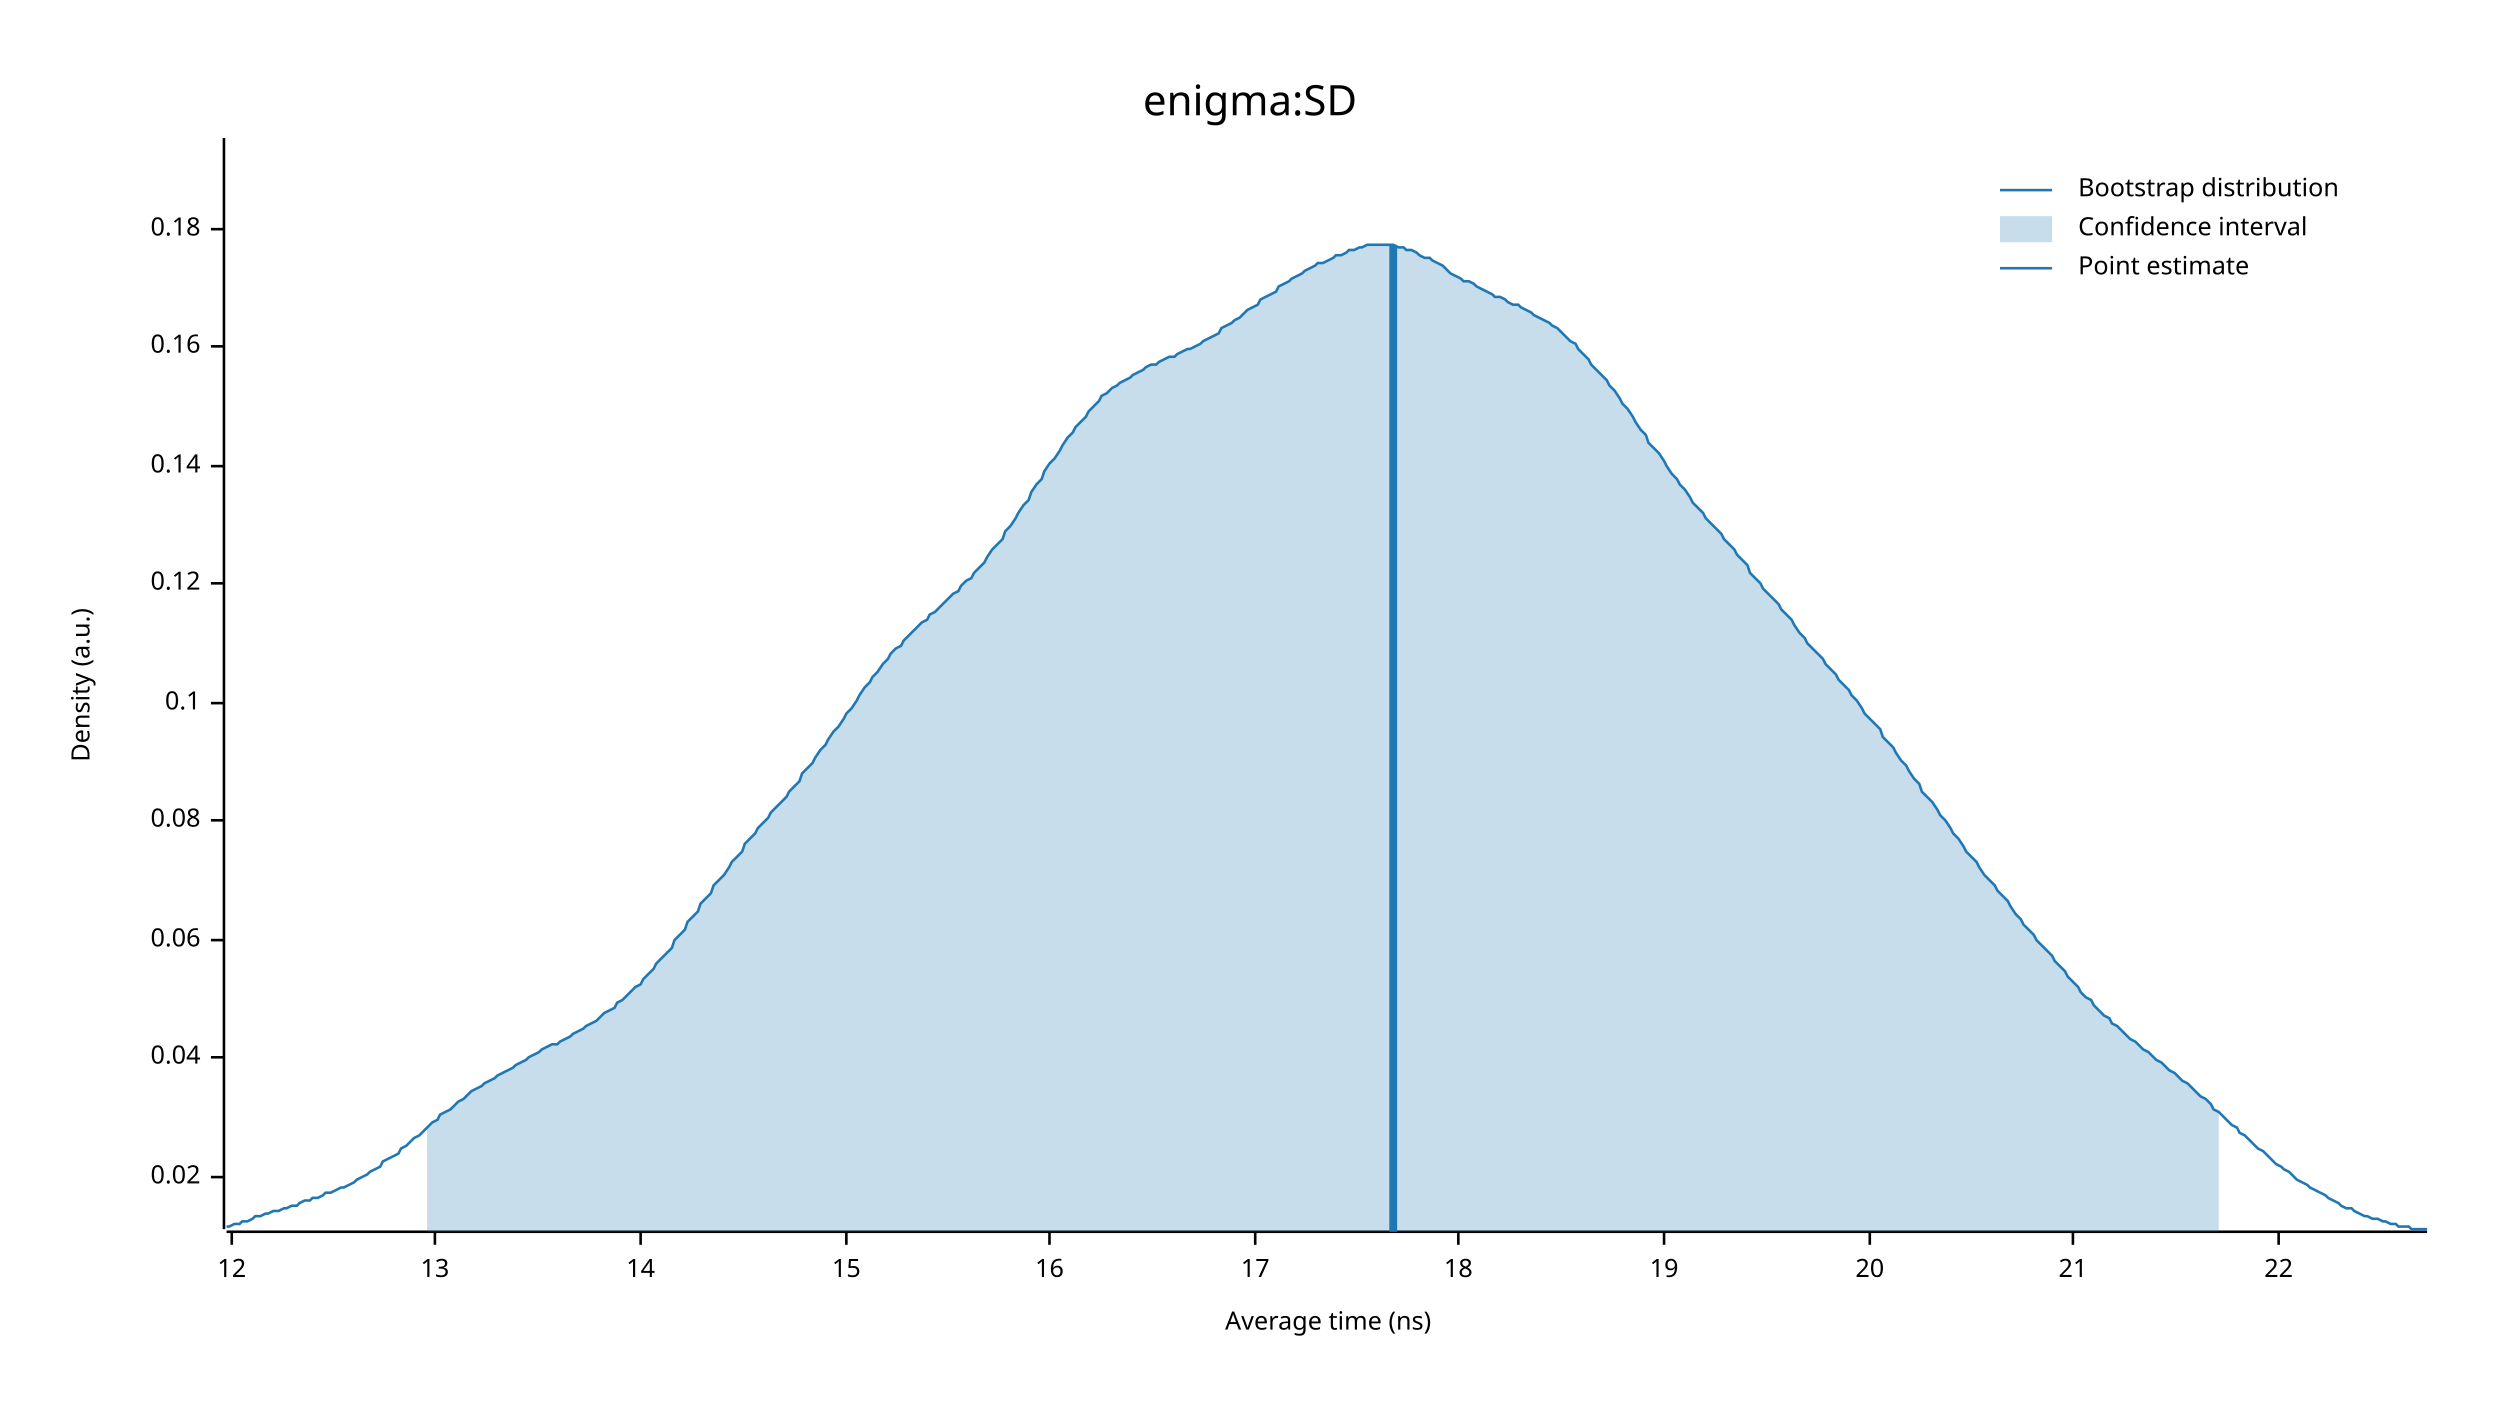
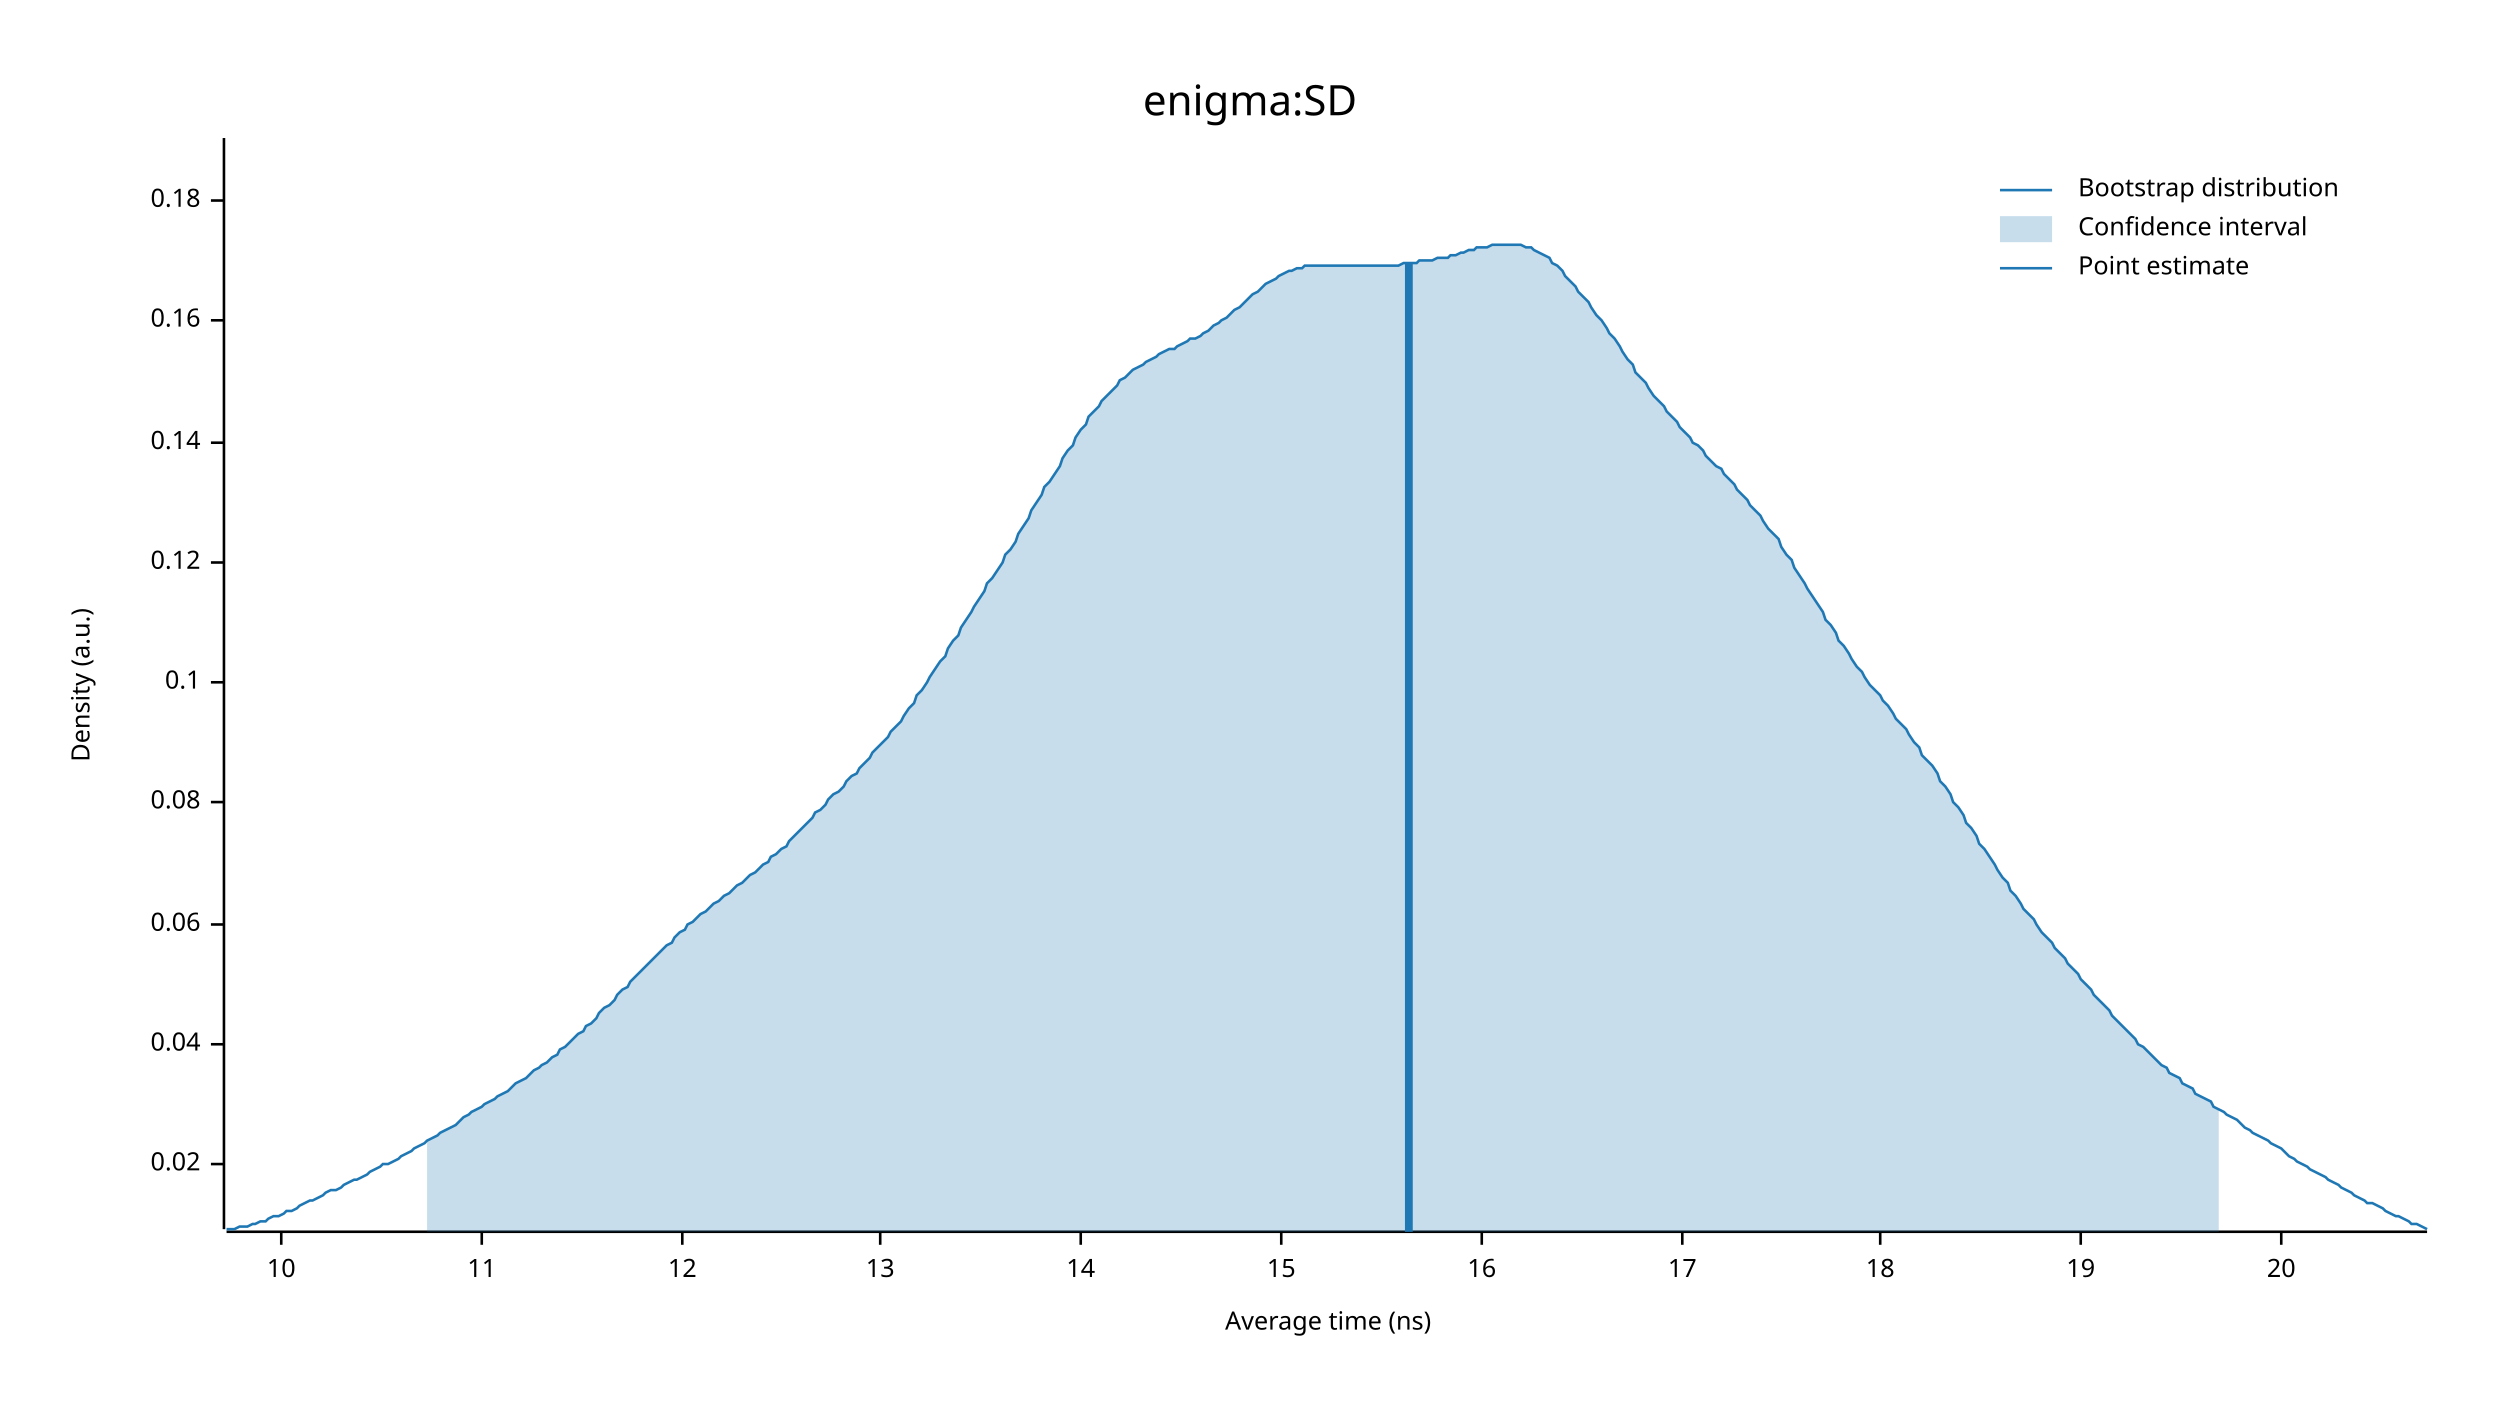
<svg xmlns="http://www.w3.org/2000/svg" width="960" height="540" viewBox="0 0 960 540">
  <text x="480" y="32" dy="0.76em" text-anchor="middle" font-family="sans-serif" font-size="16.129" opacity="1" fill="#000000">
enigma:SD
</text>
  <text x="27" y="263" dy="0.76em" text-anchor="middle" font-family="sans-serif" font-size="9.677" opacity="1" fill="#000000" transform="rotate(270, 27, 263)">
Density (a.u.)
</text>
  <text x="510" y="513" dy="-0.5ex" text-anchor="middle" font-family="sans-serif" font-size="9.677" opacity="1" fill="#000000">
Average time (ns)
</text>
  <polyline fill="none" opacity="1" stroke="#000000" stroke-width="1" points="86,53 86,472 " />
-   <text x="77" y="452" dy="0.5ex" text-anchor="end" font-family="sans-serif" font-size="9.677" opacity="1" fill="#000000">
+   <text x="77" y="447" dy="0.5ex" text-anchor="end" font-family="sans-serif" font-size="9.677" opacity="1" fill="#000000">
0.02
</text>
-   <polyline fill="none" opacity="1" stroke="#000000" stroke-width="1" points="81,452 86,452 " />
-   <text x="77" y="406" dy="0.5ex" text-anchor="end" font-family="sans-serif" font-size="9.677" opacity="1" fill="#000000">
+   <polyline fill="none" opacity="1" stroke="#000000" stroke-width="1" points="81,447 86,447 " />
+   <text x="77" y="401" dy="0.5ex" text-anchor="end" font-family="sans-serif" font-size="9.677" opacity="1" fill="#000000">
0.04
</text>
-   <polyline fill="none" opacity="1" stroke="#000000" stroke-width="1" points="81,406 86,406 " />
-   <text x="77" y="361" dy="0.5ex" text-anchor="end" font-family="sans-serif" font-size="9.677" opacity="1" fill="#000000">
+   <polyline fill="none" opacity="1" stroke="#000000" stroke-width="1" points="81,401 86,401 " />
+   <text x="77" y="355" dy="0.5ex" text-anchor="end" font-family="sans-serif" font-size="9.677" opacity="1" fill="#000000">
0.06
</text>
-   <polyline fill="none" opacity="1" stroke="#000000" stroke-width="1" points="81,361 86,361 " />
-   <text x="77" y="315" dy="0.5ex" text-anchor="end" font-family="sans-serif" font-size="9.677" opacity="1" fill="#000000">
+   <polyline fill="none" opacity="1" stroke="#000000" stroke-width="1" points="81,355 86,355 " />
+   <text x="77" y="308" dy="0.5ex" text-anchor="end" font-family="sans-serif" font-size="9.677" opacity="1" fill="#000000">
0.08
</text>
-   <polyline fill="none" opacity="1" stroke="#000000" stroke-width="1" points="81,315 86,315 " />
-   <text x="77" y="270" dy="0.5ex" text-anchor="end" font-family="sans-serif" font-size="9.677" opacity="1" fill="#000000">
+   <polyline fill="none" opacity="1" stroke="#000000" stroke-width="1" points="81,308 86,308 " />
+   <text x="77" y="262" dy="0.5ex" text-anchor="end" font-family="sans-serif" font-size="9.677" opacity="1" fill="#000000">
0.1
</text>
-   <polyline fill="none" opacity="1" stroke="#000000" stroke-width="1" points="81,270 86,270 " />
-   <text x="77" y="224" dy="0.5ex" text-anchor="end" font-family="sans-serif" font-size="9.677" opacity="1" fill="#000000">
+   <polyline fill="none" opacity="1" stroke="#000000" stroke-width="1" points="81,262 86,262 " />
+   <text x="77" y="216" dy="0.5ex" text-anchor="end" font-family="sans-serif" font-size="9.677" opacity="1" fill="#000000">
0.12
</text>
-   <polyline fill="none" opacity="1" stroke="#000000" stroke-width="1" points="81,224 86,224 " />
-   <text x="77" y="179" dy="0.5ex" text-anchor="end" font-family="sans-serif" font-size="9.677" opacity="1" fill="#000000">
+   <polyline fill="none" opacity="1" stroke="#000000" stroke-width="1" points="81,216 86,216 " />
+   <text x="77" y="170" dy="0.5ex" text-anchor="end" font-family="sans-serif" font-size="9.677" opacity="1" fill="#000000">
0.14
</text>
-   <polyline fill="none" opacity="1" stroke="#000000" stroke-width="1" points="81,179 86,179 " />
-   <text x="77" y="133" dy="0.5ex" text-anchor="end" font-family="sans-serif" font-size="9.677" opacity="1" fill="#000000">
+   <polyline fill="none" opacity="1" stroke="#000000" stroke-width="1" points="81,170 86,170 " />
+   <text x="77" y="123" dy="0.5ex" text-anchor="end" font-family="sans-serif" font-size="9.677" opacity="1" fill="#000000">
0.16
</text>
-   <polyline fill="none" opacity="1" stroke="#000000" stroke-width="1" points="81,133 86,133 " />
-   <text x="77" y="88" dy="0.5ex" text-anchor="end" font-family="sans-serif" font-size="9.677" opacity="1" fill="#000000">
+   <polyline fill="none" opacity="1" stroke="#000000" stroke-width="1" points="81,123 86,123 " />
+   <text x="77" y="77" dy="0.5ex" text-anchor="end" font-family="sans-serif" font-size="9.677" opacity="1" fill="#000000">
0.18
</text>
-   <polyline fill="none" opacity="1" stroke="#000000" stroke-width="1" points="81,88 86,88 " />
+   <polyline fill="none" opacity="1" stroke="#000000" stroke-width="1" points="81,77 86,77 " />
  <polyline fill="none" opacity="1" stroke="#000000" stroke-width="1" points="87,473 932,473 " />
-   <text x="89" y="483" dy="0.76em" text-anchor="middle" font-family="sans-serif" font-size="9.677" opacity="1" fill="#000000">
+   <text x="108" y="483" dy="0.76em" text-anchor="middle" font-family="sans-serif" font-size="9.677" opacity="1" fill="#000000">
+ 10
+ </text>
+   <polyline fill="none" opacity="1" stroke="#000000" stroke-width="1" points="108,473 108,478 " />
+   <text x="185" y="483" dy="0.76em" text-anchor="middle" font-family="sans-serif" font-size="9.677" opacity="1" fill="#000000">
+ 11
+ </text>
+   <polyline fill="none" opacity="1" stroke="#000000" stroke-width="1" points="185,473 185,478 " />
+   <text x="262" y="483" dy="0.76em" text-anchor="middle" font-family="sans-serif" font-size="9.677" opacity="1" fill="#000000">
12
</text>
-   <polyline fill="none" opacity="1" stroke="#000000" stroke-width="1" points="89,473 89,478 " />
-   <text x="167" y="483" dy="0.76em" text-anchor="middle" font-family="sans-serif" font-size="9.677" opacity="1" fill="#000000">
+   <polyline fill="none" opacity="1" stroke="#000000" stroke-width="1" points="262,473 262,478 " />
+   <text x="338" y="483" dy="0.76em" text-anchor="middle" font-family="sans-serif" font-size="9.677" opacity="1" fill="#000000">
13
</text>
-   <polyline fill="none" opacity="1" stroke="#000000" stroke-width="1" points="167,473 167,478 " />
-   <text x="246" y="483" dy="0.76em" text-anchor="middle" font-family="sans-serif" font-size="9.677" opacity="1" fill="#000000">
+   <polyline fill="none" opacity="1" stroke="#000000" stroke-width="1" points="338,473 338,478 " />
+   <text x="415" y="483" dy="0.76em" text-anchor="middle" font-family="sans-serif" font-size="9.677" opacity="1" fill="#000000">
14
</text>
-   <polyline fill="none" opacity="1" stroke="#000000" stroke-width="1" points="246,473 246,478 " />
-   <text x="325" y="483" dy="0.76em" text-anchor="middle" font-family="sans-serif" font-size="9.677" opacity="1" fill="#000000">
+   <polyline fill="none" opacity="1" stroke="#000000" stroke-width="1" points="415,473 415,478 " />
+   <text x="492" y="483" dy="0.76em" text-anchor="middle" font-family="sans-serif" font-size="9.677" opacity="1" fill="#000000">
15
</text>
-   <polyline fill="none" opacity="1" stroke="#000000" stroke-width="1" points="325,473 325,478 " />
-   <text x="403" y="483" dy="0.76em" text-anchor="middle" font-family="sans-serif" font-size="9.677" opacity="1" fill="#000000">
+   <polyline fill="none" opacity="1" stroke="#000000" stroke-width="1" points="492,473 492,478 " />
+   <text x="569" y="483" dy="0.76em" text-anchor="middle" font-family="sans-serif" font-size="9.677" opacity="1" fill="#000000">
16
</text>
-   <polyline fill="none" opacity="1" stroke="#000000" stroke-width="1" points="403,473 403,478 " />
-   <text x="482" y="483" dy="0.76em" text-anchor="middle" font-family="sans-serif" font-size="9.677" opacity="1" fill="#000000">
+   <polyline fill="none" opacity="1" stroke="#000000" stroke-width="1" points="569,473 569,478 " />
+   <text x="646" y="483" dy="0.76em" text-anchor="middle" font-family="sans-serif" font-size="9.677" opacity="1" fill="#000000">
17
</text>
-   <polyline fill="none" opacity="1" stroke="#000000" stroke-width="1" points="482,473 482,478 " />
-   <text x="560" y="483" dy="0.76em" text-anchor="middle" font-family="sans-serif" font-size="9.677" opacity="1" fill="#000000">
+   <polyline fill="none" opacity="1" stroke="#000000" stroke-width="1" points="646,473 646,478 " />
+   <text x="722" y="483" dy="0.76em" text-anchor="middle" font-family="sans-serif" font-size="9.677" opacity="1" fill="#000000">
18
</text>
-   <polyline fill="none" opacity="1" stroke="#000000" stroke-width="1" points="560,473 560,478 " />
-   <text x="639" y="483" dy="0.76em" text-anchor="middle" font-family="sans-serif" font-size="9.677" opacity="1" fill="#000000">
+   <polyline fill="none" opacity="1" stroke="#000000" stroke-width="1" points="722,473 722,478 " />
+   <text x="799" y="483" dy="0.76em" text-anchor="middle" font-family="sans-serif" font-size="9.677" opacity="1" fill="#000000">
19
</text>
-   <polyline fill="none" opacity="1" stroke="#000000" stroke-width="1" points="639,473 639,478 " />
-   <text x="718" y="483" dy="0.76em" text-anchor="middle" font-family="sans-serif" font-size="9.677" opacity="1" fill="#000000">
+   <polyline fill="none" opacity="1" stroke="#000000" stroke-width="1" points="799,473 799,478 " />
+   <text x="876" y="483" dy="0.76em" text-anchor="middle" font-family="sans-serif" font-size="9.677" opacity="1" fill="#000000">
20
</text>
-   <polyline fill="none" opacity="1" stroke="#000000" stroke-width="1" points="718,473 718,478 " />
-   <text x="796" y="483" dy="0.76em" text-anchor="middle" font-family="sans-serif" font-size="9.677" opacity="1" fill="#000000">
- 21
- </text>
-   <polyline fill="none" opacity="1" stroke="#000000" stroke-width="1" points="796,473 796,478 " />
-   <text x="875" y="483" dy="0.76em" text-anchor="middle" font-family="sans-serif" font-size="9.677" opacity="1" fill="#000000">
- 22
- </text>
-   <polyline fill="none" opacity="1" stroke="#000000" stroke-width="1" points="875,473 875,478 " />
-   <polyline fill="none" opacity="1" stroke="#1F78B4" stroke-width="1" points="87,471 88,471 90,470 92,470 93,469 95,469 97,468 98,467 100,467 102,466 103,466 105,465 107,465 109,464 110,464 112,463 114,463 115,462 117,461 119,461 120,460 122,460 124,459 125,458 127,458 129,457 131,456 132,456 134,455 136,454 137,453 139,452 141,451 142,450 144,449 146,448 147,446 149,445 151,444 153,443 154,441 156,440 158,438 159,437 161,436 163,434 164,433 166,431 168,430 169,428 171,427 173,426 175,424 176,423 178,422 180,420 181,419 183,418 185,417 186,416 188,415 190,414 191,413 193,412 195,411 197,410 198,409 200,408 202,407 203,406 205,405 207,404 208,403 210,402 212,401 214,401 215,400 217,399 219,398 220,397 222,396 224,395 225,394 227,393 229,392 230,391 232,389 234,388 236,387 237,385 239,384 241,382 242,381 244,379 246,378 247,376 249,374 251,372 252,370 254,368 256,366 258,364 259,361 261,359 263,357 264,354 266,352 268,350 269,347 271,345 273,343 274,340 276,338 278,336 280,333 281,331 283,329 285,327 286,324 288,322 290,320 291,318 293,316 295,314 296,312 298,310 300,308 302,306 303,304 305,302 307,300 308,297 310,295 312,293 313,291 315,288 317,286 318,284 320,281 322,279 324,276 325,274 327,272 329,269 330,267 332,264 334,262 335,260 337,258 339,255 341,253 342,251 344,249 346,248 347,246 349,244 351,242 352,241 354,239 356,238 357,236 359,235 361,233 363,231 364,230 366,228 368,227 369,225 371,223 373,222 374,220 376,218 378,216 379,214 381,211 383,209 385,207 386,204 388,202 390,199 391,197 393,194 395,192 396,189 398,186 400,184 401,181 403,178 405,176 407,173 408,171 410,168 412,166 413,164 415,162 417,160 418,158 420,156 422,154 423,152 425,151 427,149 429,148 430,147 432,146 434,145 435,144 437,143 439,142 440,141 442,140 444,140 445,139 447,138 449,137 451,137 452,136 454,135 456,134 457,134 459,133 461,132 462,131 464,130 466,129 468,128 469,126 471,125 473,124 474,123 476,122 478,120 479,119 481,118 483,117 484,115 486,114 488,113 490,112 491,110 493,109 495,108 496,107 498,106 500,105 501,104 503,103 505,102 506,101 508,101 510,100 512,99 513,98 515,98 517,97 518,96 520,96 522,95 523,95 525,94 527,94 528,94 530,94 532,94 534,94 535,94 537,95 539,95 540,96 542,96 544,97 545,98 547,99 549,99 550,100 552,101 554,102 556,104 557,105 559,106 561,107 562,108 564,108 566,109 567,110 569,111 571,112 573,113 574,114 576,114 578,115 579,116 581,117 583,117 584,118 586,119 588,120 589,121 591,122 593,123 595,124 596,125 598,126 600,128 601,129 603,131 605,132 606,134 608,136 610,138 611,140 613,142 615,144 617,146 618,148 620,150 622,153 623,155 625,157 627,160 628,162 630,165 632,167 633,170 635,172 637,174 639,177 640,179 642,182 644,184 645,186 647,188 649,191 650,193 652,195 654,197 655,199 657,201 659,203 661,205 662,207 664,209 666,211 667,213 669,215 671,217 672,220 674,222 676,224 677,226 679,228 681,230 683,232 684,234 686,236 688,238 689,240 691,243 693,245 694,247 696,249 698,251 700,253 701,255 703,257 705,259 706,261 708,263 710,265 711,267 713,269 715,272 716,274 718,276 720,278 722,280 723,283 725,285 727,287 728,289 730,292 732,294 733,296 735,299 737,301 738,304 740,306 742,308 744,311 745,313 747,315 749,318 750,320 752,322 754,325 755,327 757,329 759,331 760,333 762,336 764,338 766,340 767,342 769,344 771,346 772,348 774,351 776,353 777,355 779,357 781,359 782,361 784,363 786,365 788,367 789,369 791,371 793,373 794,375 796,377 798,379 799,381 801,383 803,384 804,386 806,388 808,390 810,391 811,393 813,394 815,396 816,397 818,399 820,400 821,401 823,403 825,404 827,406 828,407 830,408 832,410 833,411 835,412 837,414 838,415 840,416 842,418 843,419 845,421 847,422 849,424 850,426 852,427 854,429 855,430 857,432 859,433 860,435 862,436 864,438 865,439 867,441 869,442 871,444 872,445 874,447 876,448 877,449 879,450 881,452 882,453 884,454 886,455 887,456 889,457 891,458 893,459 894,460 896,461 898,462 899,463 901,464 903,464 904,465 906,466 908,467 909,467 911,468 913,468 915,469 916,469 918,470 920,470 921,471 923,471 925,471 926,472 928,472 930,472 932,472 " />
-   <polygon opacity="0.25" fill="#1F78B4" points="164,433 166,431 168,430 169,428 171,427 173,426 175,424 176,423 178,422 180,420 181,419 183,418 185,417 186,416 188,415 190,414 191,413 193,412 195,411 197,410 198,409 200,408 202,407 203,406 205,405 207,404 208,403 210,402 212,401 214,401 215,400 217,399 219,398 220,397 222,396 224,395 225,394 227,393 229,392 230,391 232,389 234,388 236,387 237,385 239,384 241,382 242,381 244,379 246,378 247,376 249,374 251,372 252,370 254,368 256,366 258,364 259,361 261,359 263,357 264,354 266,352 268,350 269,347 271,345 273,343 274,340 276,338 278,336 280,333 281,331 283,329 285,327 286,324 288,322 290,320 291,318 293,316 295,314 296,312 298,310 300,308 302,306 303,304 305,302 307,300 308,297 310,295 312,293 313,291 315,288 317,286 318,284 320,281 322,279 324,276 325,274 327,272 329,269 330,267 332,264 334,262 335,260 337,258 339,255 341,253 342,251 344,249 346,248 347,246 349,244 351,242 352,241 354,239 356,238 357,236 359,235 361,233 363,231 364,230 366,228 368,227 369,225 371,223 373,222 374,220 376,218 378,216 379,214 381,211 383,209 385,207 386,204 388,202 390,199 391,197 393,194 395,192 396,189 398,186 400,184 401,181 403,178 405,176 407,173 408,171 410,168 412,166 413,164 415,162 417,160 418,158 420,156 422,154 423,152 425,151 427,149 429,148 430,147 432,146 434,145 435,144 437,143 439,142 440,141 442,140 444,140 445,139 447,138 449,137 451,137 452,136 454,135 456,134 457,134 459,133 461,132 462,131 464,130 466,129 468,128 469,126 471,125 473,124 474,123 476,122 478,120 479,119 481,118 483,117 484,115 486,114 488,113 490,112 491,110 493,109 495,108 496,107 498,106 500,105 501,104 503,103 505,102 506,101 508,101 510,100 512,99 513,98 515,98 517,97 518,96 520,96 522,95 523,95 525,94 527,94 528,94 530,94 532,94 534,94 535,94 537,95 539,95 540,96 542,96 544,97 545,98 547,99 549,99 550,100 552,101 554,102 556,104 557,105 559,106 561,107 562,108 564,108 566,109 567,110 569,111 571,112 573,113 574,114 576,114 578,115 579,116 581,117 583,117 584,118 586,119 588,120 589,121 591,122 593,123 595,124 596,125 598,126 600,128 601,129 603,131 605,132 606,134 608,136 610,138 611,140 613,142 615,144 617,146 618,148 620,150 622,153 623,155 625,157 627,160 628,162 630,165 632,167 633,170 635,172 637,174 639,177 640,179 642,182 644,184 645,186 647,188 649,191 650,193 652,195 654,197 655,199 657,201 659,203 661,205 662,207 664,209 666,211 667,213 669,215 671,217 672,220 674,222 676,224 677,226 679,228 681,230 683,232 684,234 686,236 688,238 689,240 691,243 693,245 694,247 696,249 698,251 700,253 701,255 703,257 705,259 706,261 708,263 710,265 711,267 713,269 715,272 716,274 718,276 720,278 722,280 723,283 725,285 727,287 728,289 730,292 732,294 733,296 735,299 737,301 738,304 740,306 742,308 744,311 745,313 747,315 749,318 750,320 752,322 754,325 755,327 757,329 759,331 760,333 762,336 764,338 766,340 767,342 769,344 771,346 772,348 774,351 776,353 777,355 779,357 781,359 782,361 784,363 786,365 788,367 789,369 791,371 793,373 794,375 796,377 798,379 799,381 801,383 803,384 804,386 806,388 808,390 810,391 811,393 813,394 815,396 816,397 818,399 820,400 821,401 823,403 825,404 827,406 828,407 830,408 832,410 833,411 835,412 837,414 838,415 840,416 842,418 843,419 845,421 847,422 849,424 850,426 852,427 852,473 164,473 " />
-   <polyline fill="none" opacity="1" stroke="#1F78B4" stroke-width="3" points="535,473 535,94 " />
+   <polyline fill="none" opacity="1" stroke="#000000" stroke-width="1" points="876,473 876,478 " />
+   <polyline fill="none" opacity="1" stroke="#1F78B4" stroke-width="1" points="87,472 88,472 90,472 92,471 93,471 95,471 97,470 98,470 100,469 102,469 103,468 105,467 107,467 109,466 110,465 112,465 114,464 115,463 117,462 119,461 120,461 122,460 124,459 125,458 127,457 129,457 131,456 132,455 134,454 136,453 137,453 139,452 141,451 142,450 144,449 146,448 147,447 149,447 151,446 153,445 154,444 156,443 158,442 159,441 161,440 163,439 164,438 166,437 168,436 169,435 171,434 173,433 175,432 176,431 178,429 180,428 181,427 183,426 185,425 186,424 188,423 190,422 191,421 193,420 195,419 197,417 198,416 200,415 202,414 203,413 205,411 207,410 208,409 210,408 212,406 214,405 215,403 217,402 219,400 220,399 222,397 224,396 225,394 227,393 229,391 230,389 232,387 234,386 236,384 237,382 239,380 241,379 242,377 244,375 246,373 247,372 249,370 251,368 252,367 254,365 256,363 258,362 259,360 261,358 263,357 264,355 266,354 268,352 269,351 271,350 273,348 274,347 276,346 278,344 280,343 281,342 283,340 285,339 286,338 288,336 290,335 291,334 293,332 295,331 296,329 298,328 300,326 302,325 303,323 305,321 307,319 308,318 310,316 312,314 313,312 315,311 317,309 318,307 320,305 322,304 324,302 325,300 327,298 329,297 330,295 332,293 334,291 335,289 337,287 339,285 341,283 342,281 344,279 346,277 347,275 349,272 351,270 352,267 354,265 356,262 357,260 359,257 361,254 363,252 364,249 366,246 368,244 369,241 371,238 373,235 374,233 376,230 378,227 379,224 381,222 383,219 385,216 386,213 388,211 390,208 391,205 393,202 395,199 396,196 398,193 400,190 401,187 403,185 405,182 407,179 408,176 410,173 412,171 413,168 415,165 417,163 418,160 420,158 422,156 423,154 425,152 427,150 429,148 430,146 432,145 434,143 435,142 437,141 439,140 440,139 442,138 444,137 445,136 447,135 449,134 451,134 452,133 454,132 456,131 457,130 459,130 461,129 462,128 464,127 466,125 468,124 469,123 471,122 473,120 474,119 476,118 478,116 479,115 481,113 483,112 484,111 486,109 488,108 490,107 491,106 493,105 495,104 496,104 498,103 500,103 501,102 503,102 505,102 506,102 508,102 510,102 512,102 513,102 515,102 517,102 518,102 520,102 522,102 523,102 525,102 527,102 528,102 530,102 532,102 534,102 535,102 537,102 539,101 540,101 542,101 544,101 545,100 547,100 549,100 550,100 552,99 554,99 556,99 557,98 559,98 561,97 562,97 564,96 566,96 567,95 569,95 571,95 573,94 574,94 576,94 578,94 579,94 581,94 583,94 584,94 586,95 588,95 589,96 591,97 593,98 595,99 596,101 598,102 600,104 601,106 603,108 605,110 606,112 608,114 610,116 611,118 613,121 615,123 617,126 618,128 620,130 622,133 623,135 625,138 627,140 628,143 630,145 632,147 633,149 635,152 637,154 639,156 640,158 642,160 644,162 645,164 647,166 649,168 650,170 652,171 654,173 655,175 657,177 659,179 661,180 662,182 664,184 666,186 667,188 669,190 671,192 672,194 674,196 676,198 677,200 679,203 681,205 683,207 684,210 686,213 688,215 689,218 691,221 693,224 694,226 696,229 698,232 700,235 701,238 703,240 705,243 706,246 708,248 710,251 711,253 713,256 715,258 716,260 718,263 720,265 722,267 723,269 725,271 727,274 728,276 730,278 732,280 733,282 735,285 737,287 738,290 740,292 742,294 744,297 745,300 747,302 749,305 750,308 752,310 754,313 755,316 757,318 759,321 760,324 762,326 764,329 766,332 767,334 769,337 771,339 772,342 774,344 776,347 777,349 779,351 781,353 782,355 784,358 786,360 788,362 789,364 791,366 793,368 794,370 796,372 798,374 799,376 801,378 803,380 804,382 806,384 808,386 810,388 811,390 813,392 815,394 816,395 818,397 820,399 821,401 823,402 825,404 827,406 828,407 830,409 832,410 833,412 835,413 837,414 838,416 840,417 842,418 843,420 845,421 847,422 849,423 850,425 852,426 854,427 855,428 857,429 859,430 860,431 862,433 864,434 865,435 867,436 869,437 871,438 872,439 874,440 876,441 877,442 879,444 881,445 882,446 884,447 886,448 887,449 889,450 891,451 893,452 894,453 896,454 898,455 899,456 901,457 903,458 904,459 906,460 908,461 909,462 911,462 913,463 915,464 916,465 918,466 920,467 921,467 923,468 925,469 926,470 928,470 930,471 932,472 " />
+   <polygon opacity="0.25" fill="#1F78B4" points="164,438 166,437 168,436 169,435 171,434 173,433 175,432 176,431 178,429 180,428 181,427 183,426 185,425 186,424 188,423 190,422 191,421 193,420 195,419 197,417 198,416 200,415 202,414 203,413 205,411 207,410 208,409 210,408 212,406 214,405 215,403 217,402 219,400 220,399 222,397 224,396 225,394 227,393 229,391 230,389 232,387 234,386 236,384 237,382 239,380 241,379 242,377 244,375 246,373 247,372 249,370 251,368 252,367 254,365 256,363 258,362 259,360 261,358 263,357 264,355 266,354 268,352 269,351 271,350 273,348 274,347 276,346 278,344 280,343 281,342 283,340 285,339 286,338 288,336 290,335 291,334 293,332 295,331 296,329 298,328 300,326 302,325 303,323 305,321 307,319 308,318 310,316 312,314 313,312 315,311 317,309 318,307 320,305 322,304 324,302 325,300 327,298 329,297 330,295 332,293 334,291 335,289 337,287 339,285 341,283 342,281 344,279 346,277 347,275 349,272 351,270 352,267 354,265 356,262 357,260 359,257 361,254 363,252 364,249 366,246 368,244 369,241 371,238 373,235 374,233 376,230 378,227 379,224 381,222 383,219 385,216 386,213 388,211 390,208 391,205 393,202 395,199 396,196 398,193 400,190 401,187 403,185 405,182 407,179 408,176 410,173 412,171 413,168 415,165 417,163 418,160 420,158 422,156 423,154 425,152 427,150 429,148 430,146 432,145 434,143 435,142 437,141 439,140 440,139 442,138 444,137 445,136 447,135 449,134 451,134 452,133 454,132 456,131 457,130 459,130 461,129 462,128 464,127 466,125 468,124 469,123 471,122 473,120 474,119 476,118 478,116 479,115 481,113 483,112 484,111 486,109 488,108 490,107 491,106 493,105 495,104 496,104 498,103 500,103 501,102 503,102 505,102 506,102 508,102 510,102 512,102 513,102 515,102 517,102 518,102 520,102 522,102 523,102 525,102 527,102 528,102 530,102 532,102 534,102 535,102 537,102 539,101 540,101 542,101 544,101 545,100 547,100 549,100 550,100 552,99 554,99 556,99 557,98 559,98 561,97 562,97 564,96 566,96 567,95 569,95 571,95 573,94 574,94 576,94 578,94 579,94 581,94 583,94 584,94 586,95 588,95 589,96 591,97 593,98 595,99 596,101 598,102 600,104 601,106 603,108 605,110 606,112 608,114 610,116 611,118 613,121 615,123 617,126 618,128 620,130 622,133 623,135 625,138 627,140 628,143 630,145 632,147 633,149 635,152 637,154 639,156 640,158 642,160 644,162 645,164 647,166 649,168 650,170 652,171 654,173 655,175 657,177 659,179 661,180 662,182 664,184 666,186 667,188 669,190 671,192 672,194 674,196 676,198 677,200 679,203 681,205 683,207 684,210 686,213 688,215 689,218 691,221 693,224 694,226 696,229 698,232 700,235 701,238 703,240 705,243 706,246 708,248 710,251 711,253 713,256 715,258 716,260 718,263 720,265 722,267 723,269 725,271 727,274 728,276 730,278 732,280 733,282 735,285 737,287 738,290 740,292 742,294 744,297 745,300 747,302 749,305 750,308 752,310 754,313 755,316 757,318 759,321 760,324 762,326 764,329 766,332 767,334 769,337 771,339 772,342 774,344 776,347 777,349 779,351 781,353 782,355 784,358 786,360 788,362 789,364 791,366 793,368 794,370 796,372 798,374 799,376 801,378 803,380 804,382 806,384 808,386 810,388 811,390 813,392 815,394 816,395 818,397 820,399 821,401 823,402 825,404 827,406 828,407 830,409 832,410 833,412 835,413 837,414 838,416 840,417 842,418 843,420 845,421 847,422 849,423 850,425 852,426 852,473 164,473 " />
+   <polyline fill="none" opacity="1" stroke="#1F78B4" stroke-width="3" points="541,473 541,101 " />
  <text x="798" y="68" dy="0.76em" text-anchor="start" font-family="sans-serif" font-size="9.677" opacity="1" fill="#000000">
Bootstrap distribution
</text>
  <text x="798" y="83" dy="0.76em" text-anchor="start" font-family="sans-serif" font-size="9.677" opacity="1" fill="#000000">
Confidence interval
</text>
  <text x="798" y="98" dy="0.76em" text-anchor="start" font-family="sans-serif" font-size="9.677" opacity="1" fill="#000000">
Point estimate
</text>
  <polyline fill="none" opacity="1" stroke="#1F78B4" stroke-width="1" points="768,73 788,73 " />
  <rect x="768" y="83" width="20" height="10" opacity="0.25" fill="#1F78B4" stroke="none" />
  <polyline fill="none" opacity="1" stroke="#1F78B4" stroke-width="1" points="768,103 788,103 " />
</svg>
